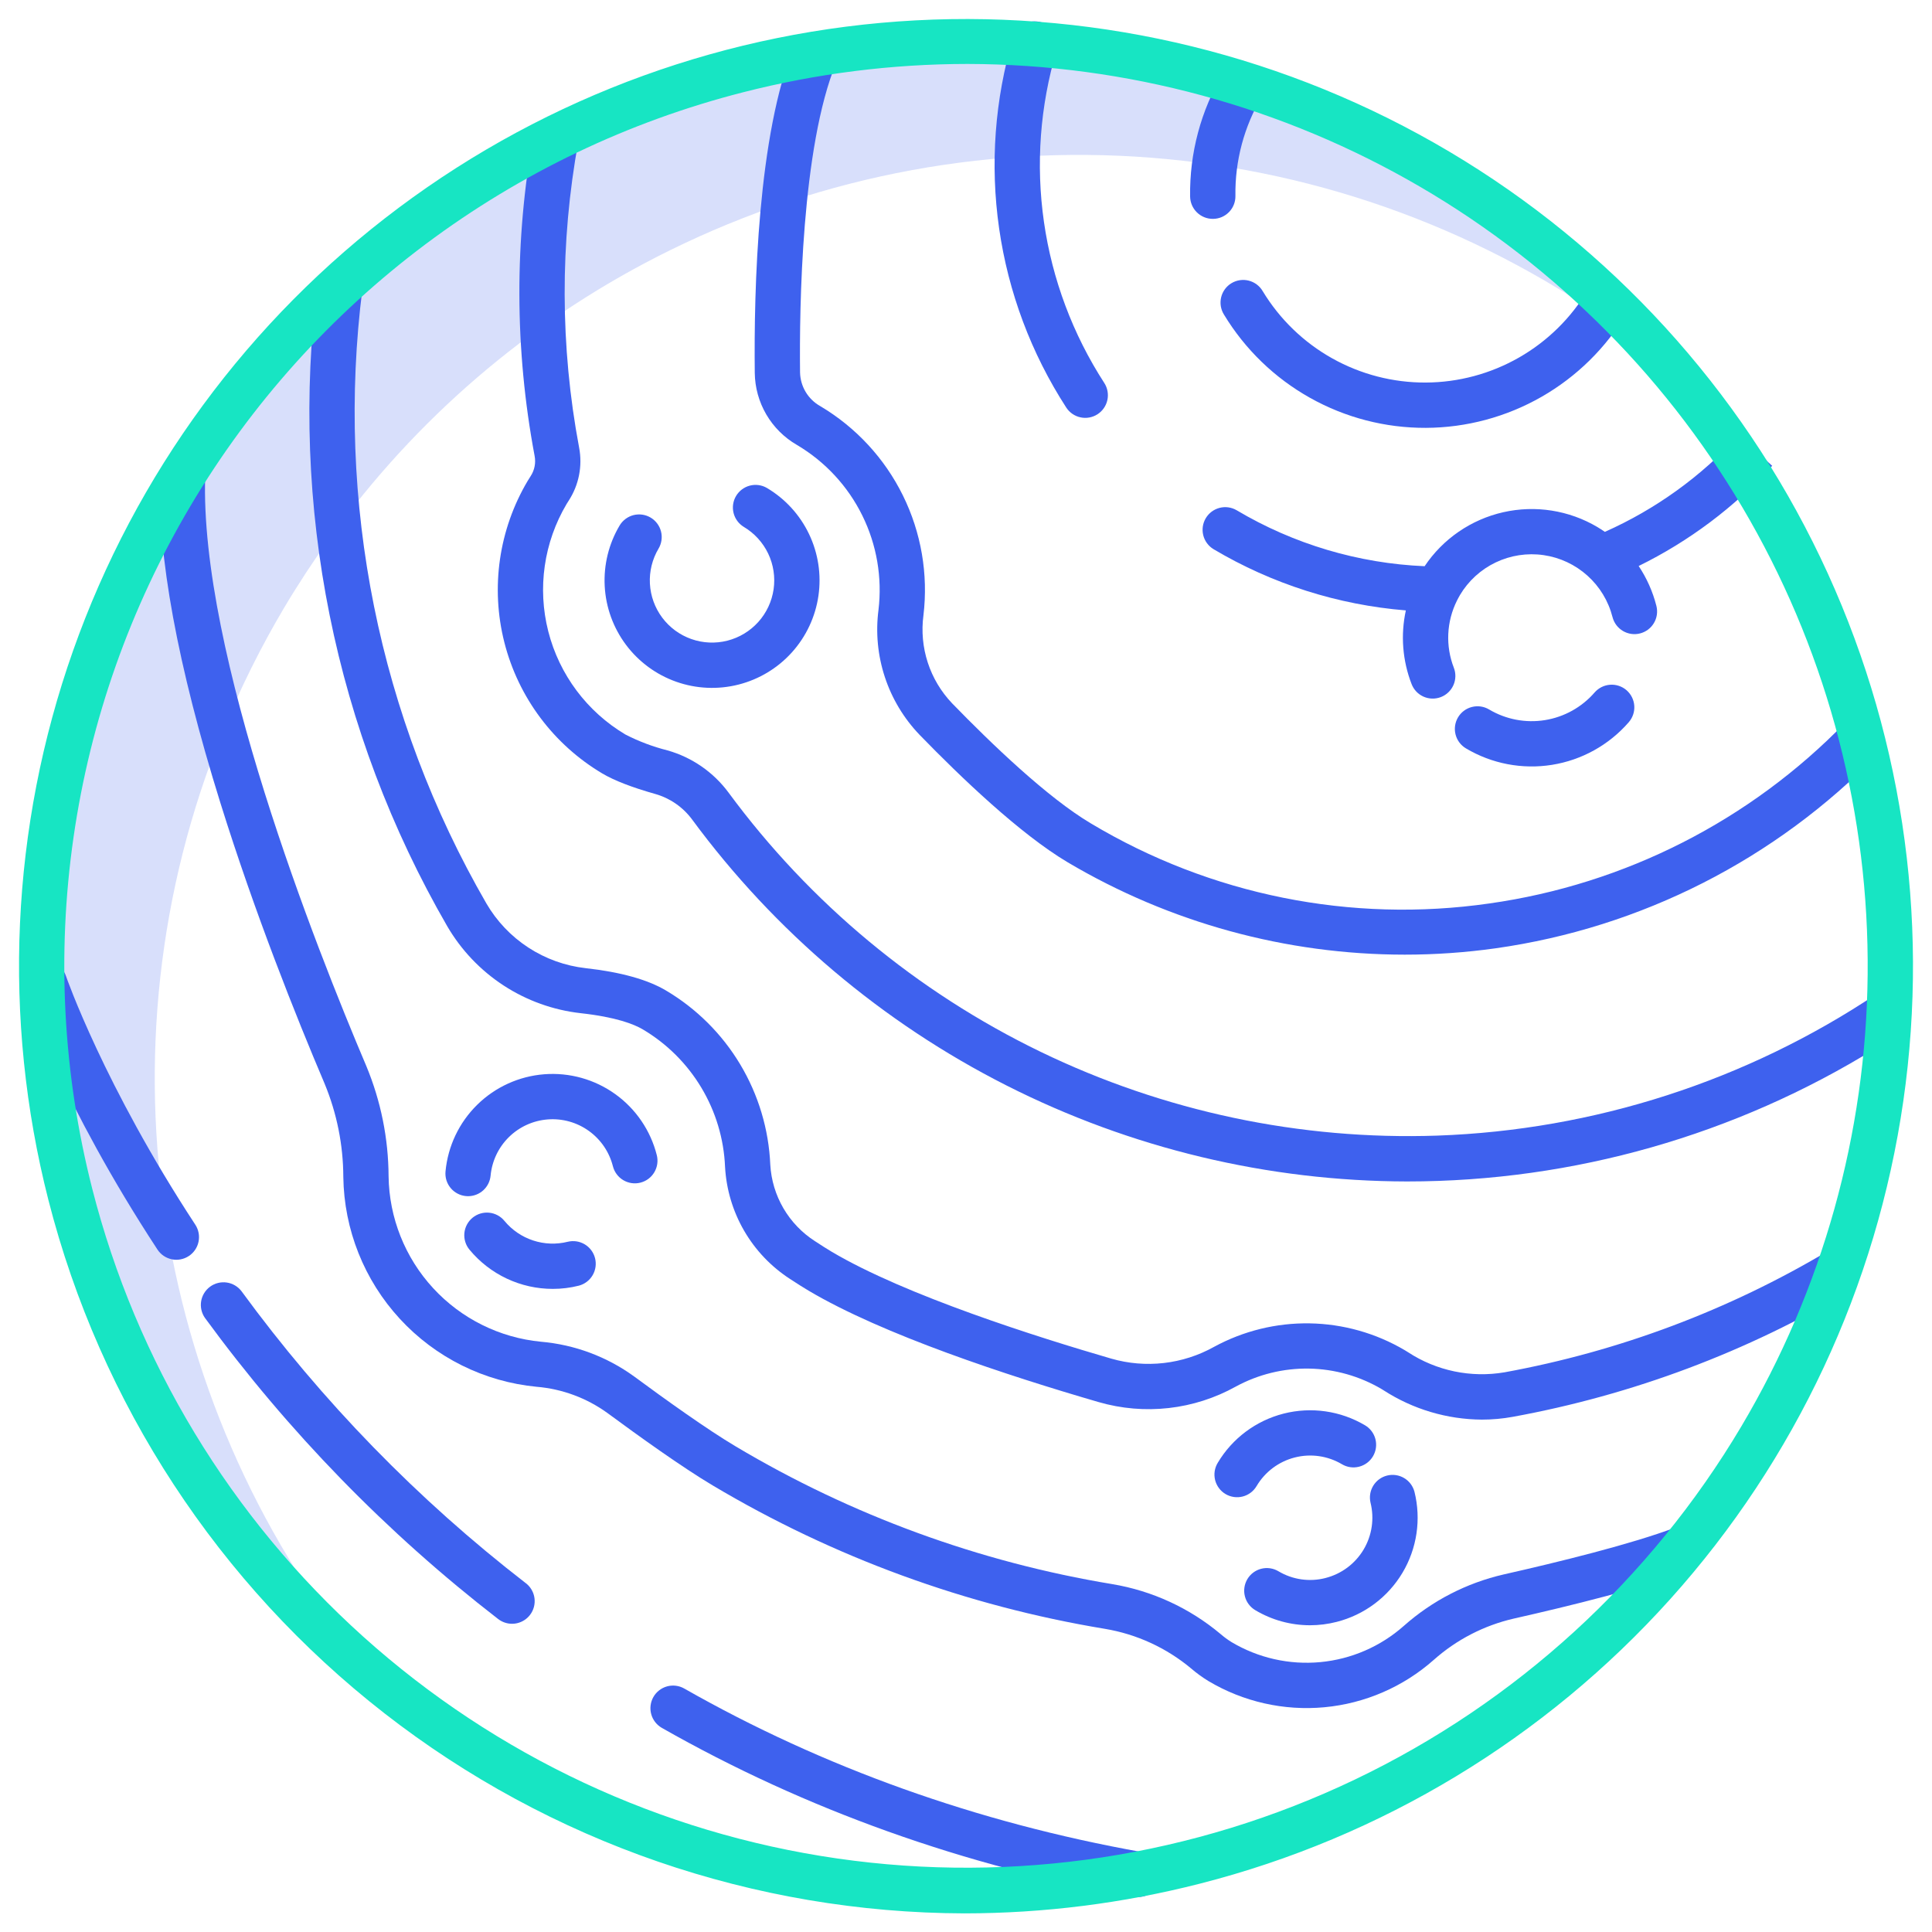
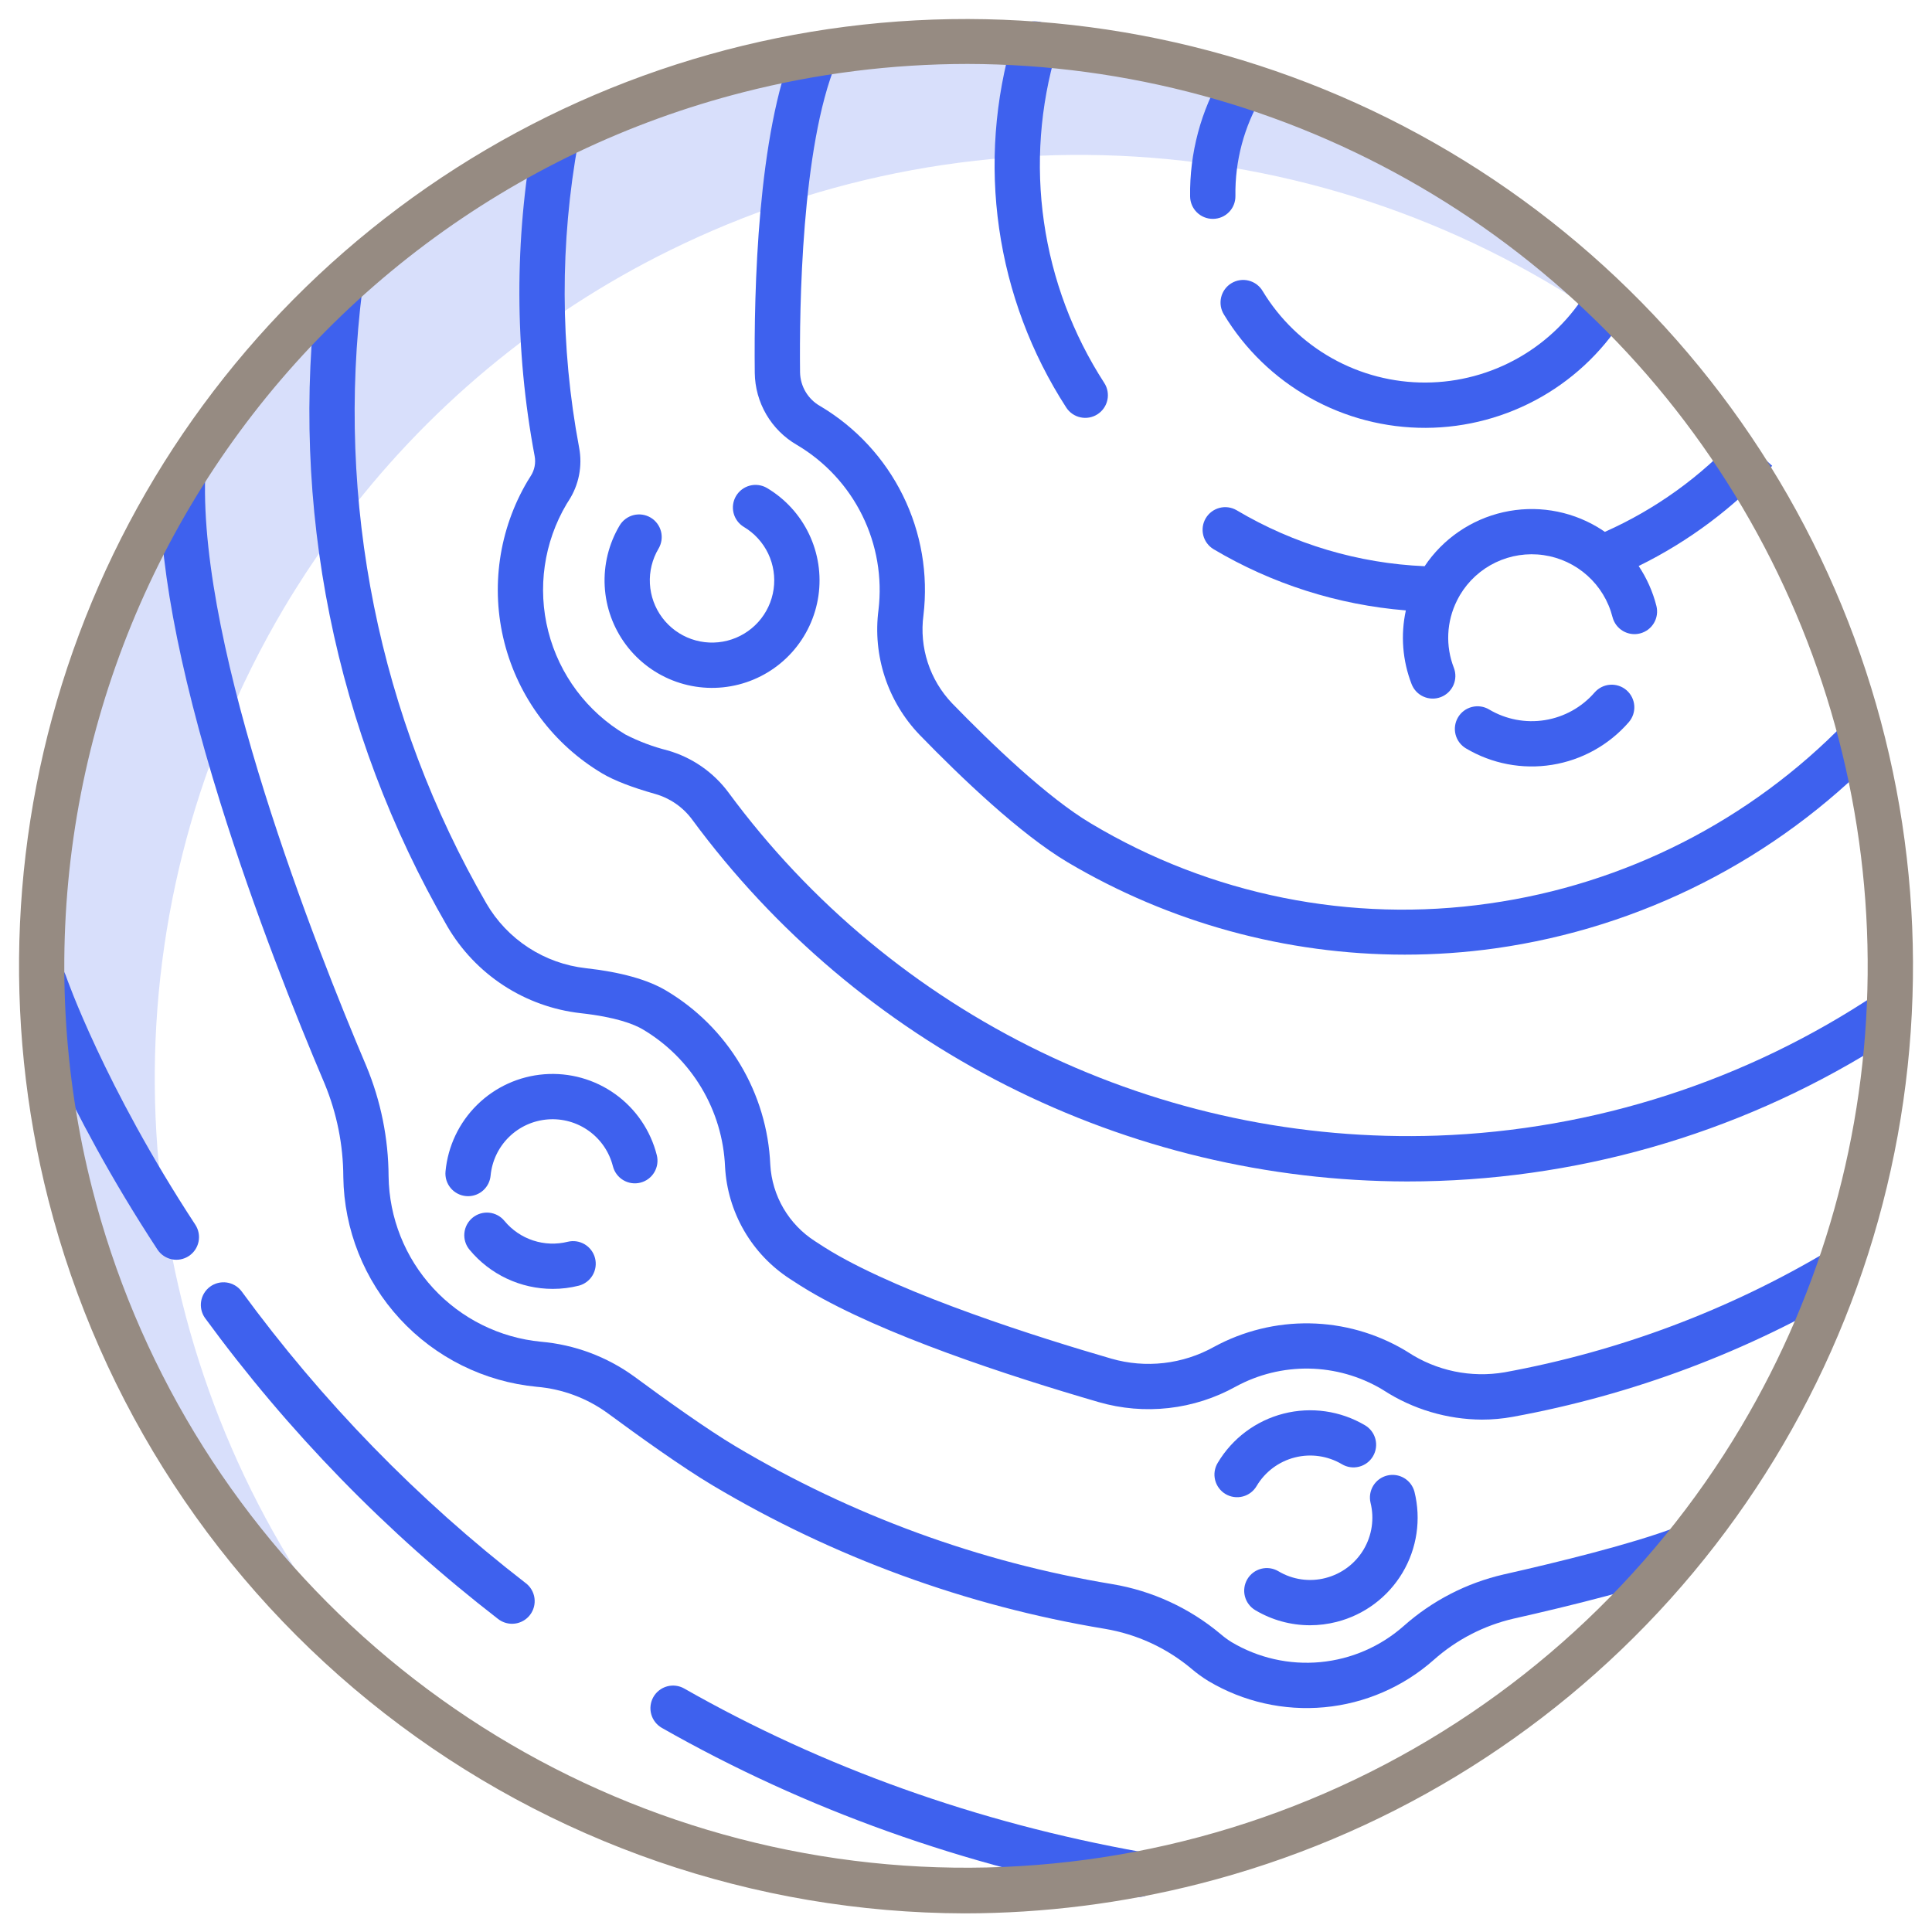
<svg xmlns="http://www.w3.org/2000/svg" viewBox="0 0 144 144" fill="none">
-   <path d="M107.173 12.76C91.709 3.554 73.253 0.773 55.763 5.013C38.272 9.253 23.139 20.177 13.607 35.443C13.317 35.899 13.035 36.36 12.761 36.827C-4.714 66.258 2.253 103.416 27.643 124.723C11.482 105.458 6.865 78.37 16.609 54.487C17.909 51.304 19.442 48.221 21.198 45.264C21.474 44.798 21.756 44.336 22.045 43.881C23.046 42.278 24.11 40.737 25.219 39.246C31.69 30.529 40.145 23.48 49.883 18.681C61.376 13.001 74.225 10.638 86.987 11.858C99.749 13.078 111.919 17.831 122.128 25.586C123.04 26.277 123.93 26.988 124.797 27.72C119.808 21.775 113.849 16.717 107.173 12.76V12.76Z" fill="#3E61EE" fill-opacity="0.2" />
-   <path d="M93.469 4.867C93.279 4.754 93.068 4.68 92.848 4.648C92.629 4.616 92.406 4.628 92.191 4.683C91.976 4.738 91.774 4.835 91.597 4.968C91.419 5.101 91.27 5.267 91.157 5.458C89.505 8.236 88.656 11.418 88.704 14.65C88.711 15.094 88.892 15.516 89.207 15.827C89.523 16.138 89.948 16.313 90.392 16.313H90.42C90.642 16.311 90.861 16.264 91.065 16.177C91.269 16.089 91.454 15.961 91.608 15.802C91.763 15.642 91.884 15.454 91.965 15.247C92.046 15.04 92.085 14.82 92.081 14.598C92.042 11.99 92.727 9.423 94.061 7.181C94.174 6.99 94.249 6.779 94.28 6.56C94.312 6.34 94.3 6.116 94.245 5.901C94.19 5.686 94.093 5.484 93.96 5.307C93.827 5.13 93.66 4.98 93.469 4.867V4.867Z" fill="#3E61EE" />
-   <path d="M120.662 21.011C120.471 20.898 120.26 20.824 120.041 20.792C119.821 20.761 119.598 20.773 119.383 20.827C119.169 20.882 118.967 20.979 118.789 21.112C118.612 21.245 118.462 21.411 118.349 21.602C117.103 23.699 115.335 25.438 113.217 26.649C111.099 27.86 108.703 28.503 106.263 28.513C103.824 28.524 101.423 27.902 99.294 26.709C97.166 25.517 95.383 23.793 94.118 21.706C94.006 21.512 93.856 21.343 93.677 21.207C93.499 21.072 93.295 20.974 93.078 20.918C92.861 20.862 92.635 20.85 92.413 20.883C92.191 20.915 91.978 20.992 91.786 21.108C91.594 21.223 91.427 21.376 91.295 21.557C91.163 21.738 91.068 21.944 91.016 22.162C90.965 22.38 90.957 22.606 90.993 22.828C91.03 23.049 91.11 23.26 91.229 23.45C92.795 26.037 95.004 28.174 97.641 29.652C100.278 31.131 103.253 31.902 106.276 31.89C109.299 31.877 112.268 31.081 114.892 29.58C117.517 28.079 119.708 25.923 121.251 23.324C121.364 23.133 121.439 22.922 121.471 22.703C121.502 22.483 121.49 22.26 121.436 22.045C121.381 21.831 121.284 21.629 121.152 21.451C121.019 21.274 120.852 21.124 120.662 21.011V21.011Z" fill="#3E61EE" />
-   <path d="M77.613 1.663C77.184 1.535 76.722 1.583 76.328 1.796C75.935 2.009 75.642 2.37 75.514 2.798C74.142 7.408 73.785 12.259 74.468 17.019C75.151 21.78 76.858 26.335 79.47 30.373C79.59 30.559 79.746 30.72 79.928 30.846C80.111 30.972 80.316 31.061 80.533 31.107C80.749 31.154 80.973 31.158 81.191 31.118C81.409 31.078 81.617 30.996 81.803 30.876C81.989 30.755 82.15 30.6 82.276 30.418C82.402 30.235 82.491 30.03 82.538 29.813C82.585 29.597 82.588 29.373 82.548 29.155C82.509 28.937 82.426 28.729 82.306 28.543C79.958 24.914 78.424 20.82 77.81 16.542C77.195 12.264 77.516 7.904 78.749 3.762C78.812 3.55 78.833 3.327 78.81 3.106C78.787 2.886 78.721 2.672 78.615 2.477C78.51 2.282 78.367 2.11 78.195 1.97C78.023 1.831 77.825 1.726 77.613 1.663V1.663Z" fill="#3E61EE" />
+   <path d="M107.173 12.76C91.709 3.554 73.253 0.773 55.763 5.013C38.272 9.253 23.139 20.177 13.607 35.443C13.317 35.899 13.035 36.36 12.761 36.827C-4.714 66.258 2.253 103.416 27.643 124.723C11.482 105.458 6.865 78.37 16.609 54.487C17.909 51.304 19.442 48.221 21.198 45.264C21.474 44.798 21.756 44.336 22.045 43.881C23.046 42.278 24.11 40.737 25.219 39.246C31.69 30.529 40.145 23.48 49.883 18.681C61.376 13.001 74.225 10.638 86.987 11.858C99.749 13.078 111.919 17.831 122.128 25.586C123.04 26.277 123.93 26.988 124.797 27.72C119.808 21.775 113.849 16.717 107.173 12.76Z" fill="#3E61EE" fill-opacity="0.2" />
+   <path d="M93.469 4.867C93.279 4.754 93.068 4.68 92.848 4.648C92.629 4.616 92.406 4.628 92.191 4.683C91.976 4.738 91.774 4.835 91.597 4.968C91.419 5.101 91.27 5.267 91.157 5.458C89.505 8.236 88.656 11.418 88.704 14.65C88.711 15.094 88.892 15.516 89.207 15.827C89.523 16.138 89.948 16.313 90.392 16.313H90.42C90.642 16.311 90.861 16.264 91.065 16.177C91.269 16.089 91.454 15.961 91.608 15.802C91.763 15.642 91.884 15.454 91.965 15.247C92.046 15.04 92.085 14.82 92.081 14.598C92.042 11.99 92.727 9.423 94.061 7.181C94.174 6.99 94.249 6.779 94.28 6.56C94.312 6.34 94.3 6.116 94.245 5.901C94.19 5.686 94.093 5.484 93.96 5.307C93.827 5.13 93.66 4.98 93.469 4.867Z" fill="#3E61EE" />
+   <path d="M120.662 21.011C120.471 20.898 120.26 20.824 120.041 20.792C119.821 20.761 119.598 20.773 119.383 20.827C119.169 20.882 118.967 20.979 118.789 21.112C118.612 21.245 118.462 21.411 118.349 21.602C117.103 23.699 115.335 25.438 113.217 26.649C111.099 27.86 108.703 28.503 106.263 28.513C103.824 28.524 101.423 27.902 99.294 26.709C97.166 25.517 95.383 23.793 94.118 21.706C94.006 21.512 93.856 21.343 93.677 21.207C93.499 21.072 93.295 20.974 93.078 20.918C92.861 20.862 92.635 20.85 92.413 20.883C92.191 20.915 91.978 20.992 91.786 21.108C91.594 21.223 91.427 21.376 91.295 21.557C91.163 21.738 91.068 21.944 91.016 22.162C90.965 22.38 90.957 22.606 90.993 22.828C91.03 23.049 91.11 23.26 91.229 23.45C92.795 26.037 95.004 28.174 97.641 29.652C100.278 31.131 103.253 31.902 106.276 31.89C109.299 31.877 112.268 31.081 114.892 29.58C117.517 28.079 119.708 25.923 121.251 23.324C121.364 23.133 121.439 22.922 121.471 22.703C121.502 22.483 121.49 22.26 121.436 22.045C121.381 21.831 121.284 21.629 121.152 21.451C121.019 21.274 120.852 21.124 120.662 21.011Z" fill="#3E61EE" />
+   <path d="M77.613 1.663C77.184 1.535 76.722 1.583 76.328 1.796C75.935 2.009 75.642 2.37 75.514 2.798C74.142 7.408 73.785 12.259 74.468 17.019C75.151 21.78 76.858 26.335 79.47 30.373C79.59 30.559 79.746 30.72 79.928 30.846C80.111 30.972 80.316 31.061 80.533 31.107C80.749 31.154 80.973 31.158 81.191 31.118C81.409 31.078 81.617 30.996 81.803 30.876C81.989 30.755 82.15 30.6 82.276 30.418C82.402 30.235 82.491 30.03 82.538 29.813C82.585 29.597 82.588 29.373 82.548 29.155C82.509 28.937 82.426 28.729 82.306 28.543C79.958 24.914 78.424 20.82 77.81 16.542C77.195 12.264 77.516 7.904 78.749 3.762C78.812 3.55 78.833 3.327 78.81 3.106C78.787 2.886 78.721 2.672 78.615 2.477C78.51 2.282 78.367 2.11 78.195 1.97C78.023 1.831 77.825 1.726 77.613 1.663Z" fill="#3E61EE" />
  <path d="M132.088 34.719L129.59 32.449C126.798 35.51 123.402 37.959 119.616 39.642C119.434 39.517 119.251 39.395 119.058 39.281C116.945 38.03 114.434 37.636 112.039 38.179C109.645 38.723 107.549 40.162 106.183 42.202C101.239 41.991 96.424 40.557 92.17 38.029C91.785 37.805 91.328 37.742 90.897 37.854C90.467 37.966 90.097 38.243 89.87 38.626C89.643 39.008 89.576 39.465 89.684 39.897C89.792 40.328 90.067 40.7 90.447 40.931C94.816 43.525 99.719 45.086 104.784 45.496C104.384 47.329 104.533 49.239 105.212 50.988C105.373 51.406 105.693 51.743 106.102 51.924C106.512 52.106 106.976 52.117 107.394 51.956C107.812 51.795 108.148 51.474 108.33 51.065C108.511 50.656 108.523 50.191 108.362 49.774C108.049 48.97 107.908 48.11 107.947 47.249C107.986 46.388 108.206 45.544 108.59 44.773C108.628 44.711 108.661 44.646 108.69 44.58C108.73 44.505 108.771 44.43 108.815 44.355C109.443 43.298 110.37 42.45 111.48 41.92C112.589 41.389 113.831 41.2 115.048 41.375C116.266 41.55 117.404 42.083 118.318 42.905C119.233 43.727 119.884 44.802 120.187 45.994C120.242 46.208 120.339 46.41 120.471 46.588C120.604 46.765 120.771 46.915 120.961 47.028C121.152 47.141 121.363 47.215 121.582 47.247C121.801 47.279 122.025 47.267 122.24 47.212C122.454 47.157 122.656 47.061 122.834 46.928C123.011 46.795 123.161 46.629 123.274 46.438C123.387 46.248 123.461 46.037 123.493 45.817C123.524 45.598 123.512 45.374 123.458 45.16C123.189 44.101 122.742 43.096 122.136 42.187C125.892 40.343 129.268 37.81 132.088 34.719Z" fill="#3E61EE" />
  <path d="M118.848 51.618C117.893 52.716 116.583 53.444 115.145 53.674C113.708 53.904 112.236 53.622 110.986 52.878C110.601 52.649 110.141 52.583 109.707 52.694C109.273 52.804 108.901 53.082 108.673 53.467C108.445 53.852 108.378 54.312 108.489 54.746C108.599 55.179 108.878 55.551 109.263 55.78C111.193 56.928 113.465 57.362 115.682 57.006C117.9 56.65 119.922 55.527 121.396 53.832C121.542 53.665 121.654 53.47 121.725 53.26C121.796 53.049 121.825 52.827 121.81 52.605C121.795 52.384 121.736 52.167 121.637 51.968C121.539 51.769 121.401 51.592 121.234 51.446C121.066 51.3 120.871 51.189 120.66 51.119C120.45 51.049 120.227 51.021 120.005 51.037C119.784 51.053 119.567 51.112 119.369 51.212C119.17 51.312 118.994 51.45 118.848 51.618Z" fill="#3E61EE" />
-   <path d="M81.303 61.369C78.075 59.452 73.897 55.442 70.96 52.417C70.138 51.553 69.519 50.517 69.15 49.383C68.781 48.249 68.671 47.047 68.828 45.865C69.194 42.802 68.663 39.699 67.299 36.932C65.936 34.165 63.798 31.853 61.147 30.277L61.122 30.262C60.678 30.01 60.307 29.646 60.046 29.207C59.785 28.769 59.642 28.27 59.631 27.759C59.578 22.916 59.733 10.971 62.328 4.668L59.206 3.383C56.478 10.013 56.186 21.524 56.256 27.797C56.27 28.886 56.566 29.952 57.115 30.892C57.665 31.832 58.449 32.613 59.391 33.159L59.424 33.179C61.514 34.421 63.198 36.243 64.272 38.424C65.347 40.604 65.765 43.05 65.477 45.464C65.259 47.145 65.421 48.853 65.951 50.463C66.481 52.073 67.365 53.544 68.538 54.767C71.617 57.94 76.032 62.164 79.58 64.271C87.185 68.775 95.86 71.152 104.699 71.154C106.966 71.154 109.23 70.996 111.474 70.681C122.323 69.148 132.353 64.047 139.983 56.183L137.554 53.839C130.449 61.162 121.108 65.912 111.004 67.339C100.712 68.821 90.224 66.712 81.303 61.369V61.369Z" fill="#3E61EE" />
-   <path d="M107.122 84.642C96.903 84.991 86.754 82.845 77.551 78.391C68.348 73.936 60.369 67.307 54.303 59.077C53.176 57.553 51.576 56.447 49.753 55.93C48.666 55.656 47.614 55.26 46.617 54.748C43.757 53.05 41.688 50.285 40.866 47.062C40.044 43.838 40.536 40.42 42.234 37.56C42.276 37.49 42.327 37.41 42.382 37.326C43.146 36.154 43.426 34.733 43.164 33.36C41.747 25.823 41.727 18.089 43.106 10.544L39.786 9.938C38.333 17.888 38.353 26.038 39.847 33.98C39.948 34.499 39.844 35.037 39.556 35.481C39.472 35.609 39.396 35.73 39.333 35.837C37.178 39.467 36.553 43.805 37.596 47.895C38.639 51.986 41.264 55.495 44.894 57.651C45.772 58.172 47.097 58.686 48.834 59.177C49.935 59.489 50.902 60.157 51.583 61.077C57.737 69.428 65.764 76.219 75.019 80.905C84.275 85.591 94.5 88.042 104.874 88.059C105.661 88.059 106.453 88.045 107.243 88.017C119.559 87.582 131.512 83.725 141.76 76.879L139.885 74.073C130.157 80.57 118.812 84.23 107.122 84.642V84.642Z" fill="#3E61EE" />
-   <path d="M48.495 38.578C48.304 38.465 48.093 38.391 47.874 38.359C47.654 38.328 47.431 38.34 47.216 38.394C47.002 38.449 46.8 38.546 46.622 38.679C46.445 38.812 46.295 38.978 46.182 39.169C45.373 40.531 44.987 42.103 45.071 43.686C45.155 45.268 45.707 46.79 46.656 48.059C47.605 49.328 48.91 50.287 50.404 50.814C51.898 51.342 53.516 51.414 55.051 51.023C56.587 50.632 57.972 49.794 59.031 48.615C60.09 47.436 60.776 45.97 61.002 44.402C61.228 42.833 60.984 41.233 60.3 39.803C59.617 38.373 58.525 37.179 57.162 36.37C56.778 36.146 56.32 36.083 55.889 36.195C55.459 36.307 55.09 36.584 54.862 36.967C54.635 37.349 54.568 37.806 54.676 38.238C54.784 38.669 55.059 39.041 55.439 39.272C56.227 39.74 56.859 40.432 57.255 41.259C57.65 42.086 57.791 43.013 57.66 43.92C57.529 44.828 57.132 45.676 56.519 46.358C55.906 47.04 55.104 47.525 54.216 47.751C53.327 47.978 52.392 47.936 51.527 47.63C50.662 47.325 49.907 46.77 49.358 46.036C48.809 45.302 48.489 44.421 48.44 43.505C48.391 42.59 48.615 41.68 49.083 40.892C49.196 40.701 49.271 40.49 49.303 40.271C49.335 40.051 49.323 39.828 49.268 39.613C49.214 39.398 49.117 39.196 48.984 39.019C48.852 38.841 48.685 38.691 48.495 38.578V38.578Z" fill="#3E61EE" />
-   <path d="M112.149 102.282C109.643 102.712 107.067 102.176 104.941 100.782C104.858 100.73 104.778 100.681 104.699 100.633C102.553 99.367 100.115 98.679 97.624 98.636C95.133 98.593 92.673 99.197 90.485 100.388C89.329 101.032 88.058 101.441 86.743 101.591C85.429 101.742 84.098 101.63 82.827 101.264C77.399 99.687 67.475 96.554 61.982 93.293C61.645 93.092 61.224 92.827 60.736 92.505C59.773 91.886 58.97 91.047 58.392 90.059C57.815 89.07 57.479 87.959 57.413 86.815C57.3 84.174 56.529 81.602 55.171 79.333C53.813 77.065 51.91 75.171 49.635 73.824C48.26 73.009 46.248 72.449 43.654 72.162C42.13 71.99 40.667 71.465 39.382 70.628C38.097 69.791 37.026 68.665 36.254 67.341C28.246 53.484 25.001 37.385 27.015 21.509L23.668 21.076C21.56 37.689 24.956 54.535 33.334 69.034C34.372 70.815 35.812 72.329 37.54 73.455C39.267 74.58 41.234 75.287 43.283 75.517C45.915 75.808 47.253 76.336 47.912 76.726C49.705 77.788 51.205 79.281 52.275 81.069C53.346 82.857 53.953 84.884 54.041 86.966C54.132 88.642 54.618 90.273 55.459 91.726C56.3 93.179 57.473 94.412 58.882 95.325C59.413 95.674 59.877 95.967 60.26 96.194C65.784 99.473 75.07 102.522 81.888 104.504C83.584 104.995 85.36 105.146 87.114 104.947C88.868 104.749 90.565 104.205 92.108 103.348C93.781 102.437 95.662 101.975 97.567 102.007C99.472 102.04 101.336 102.566 102.977 103.533C103.026 103.561 103.076 103.594 103.13 103.628C105.314 105.038 107.855 105.795 110.455 105.81C111.229 105.81 112 105.74 112.761 105.601C121.683 103.97 130.241 100.756 138.031 96.11L136.304 93.211C128.858 97.651 120.677 100.723 112.149 102.282V102.282Z" fill="#3E61EE" />
-   <path d="M112.069 117.351C109.308 117.987 106.751 119.305 104.631 121.186C102.894 122.724 100.713 123.669 98.403 123.885C96.093 124.101 93.774 123.576 91.782 122.387C91.493 122.206 91.219 122.004 90.962 121.781C88.655 119.849 85.874 118.569 82.906 118.072C72.99 116.433 63.469 112.951 54.835 107.807C52.696 106.537 49.539 104.272 47.267 102.595C45.229 101.116 42.827 100.221 40.318 100.004C37.24 99.708 34.378 98.286 32.283 96.011C30.187 93.736 29.005 90.768 28.963 87.675C28.95 84.854 28.386 82.062 27.303 79.457C23.543 70.609 14.846 48.61 15.295 35.452L11.922 35.337C11.716 41.352 13.232 49.597 16.425 59.839C18.992 68.069 22.068 75.768 24.197 80.776C25.108 82.979 25.581 85.338 25.589 87.722C25.642 91.646 27.143 95.413 29.803 98.299C32.462 101.186 36.094 102.989 40.001 103.363C41.899 103.522 43.718 104.195 45.263 105.31C47.597 107.032 50.853 109.367 53.112 110.71C62.107 116.069 72.026 119.696 82.355 121.404C84.729 121.802 86.954 122.827 88.799 124.374C89.194 124.712 89.616 125.018 90.059 125.29C92.665 126.845 95.698 127.531 98.719 127.248C101.74 126.966 104.592 125.729 106.864 123.718C108.558 122.212 110.603 121.155 112.812 120.644C116.958 119.709 122.63 118.316 126.106 116.994L124.907 113.839C121.614 115.09 116.108 116.439 112.069 117.351V117.351Z" fill="#3E61EE" />
+   <path d="M81.303 61.369C78.075 59.452 73.897 55.442 70.96 52.417C70.138 51.553 69.519 50.517 69.15 49.383C68.781 48.249 68.671 47.047 68.828 45.865C69.194 42.802 68.663 39.699 67.299 36.932C65.936 34.165 63.798 31.853 61.147 30.277L61.122 30.262C60.678 30.01 60.307 29.646 60.046 29.207C59.785 28.769 59.642 28.27 59.631 27.759C59.578 22.916 59.733 10.971 62.328 4.668L59.206 3.383C56.478 10.013 56.186 21.524 56.256 27.797C56.27 28.886 56.566 29.952 57.115 30.892C57.665 31.832 58.449 32.613 59.391 33.159L59.424 33.179C61.514 34.421 63.198 36.243 64.272 38.424C65.347 40.604 65.765 43.05 65.477 45.464C65.259 47.145 65.421 48.853 65.951 50.463C66.481 52.073 67.365 53.544 68.538 54.767C71.617 57.94 76.032 62.164 79.58 64.271C87.185 68.775 95.86 71.152 104.699 71.154C106.966 71.154 109.23 70.996 111.474 70.681C122.323 69.148 132.353 64.047 139.983 56.183L137.554 53.839C130.449 61.162 121.108 65.912 111.004 67.339C100.712 68.821 90.224 66.712 81.303 61.369Z" fill="#3E61EE" />
+   <path d="M107.122 84.642C96.903 84.991 86.754 82.845 77.551 78.391C68.348 73.936 60.369 67.307 54.303 59.077C53.176 57.553 51.576 56.447 49.753 55.93C48.666 55.656 47.614 55.26 46.617 54.748C43.757 53.05 41.688 50.285 40.866 47.062C40.044 43.838 40.536 40.42 42.234 37.56C42.276 37.49 42.327 37.41 42.382 37.326C43.146 36.154 43.426 34.733 43.164 33.36C41.747 25.823 41.727 18.089 43.106 10.544L39.786 9.938C38.333 17.888 38.353 26.038 39.847 33.98C39.948 34.499 39.844 35.037 39.556 35.481C39.472 35.609 39.396 35.73 39.333 35.837C37.178 39.467 36.553 43.805 37.596 47.895C38.639 51.986 41.264 55.495 44.894 57.651C45.772 58.172 47.097 58.686 48.834 59.177C49.935 59.489 50.902 60.157 51.583 61.077C57.737 69.428 65.764 76.219 75.019 80.905C84.275 85.591 94.5 88.042 104.874 88.059C105.661 88.059 106.453 88.045 107.243 88.017C119.559 87.582 131.512 83.725 141.76 76.879L139.885 74.073C130.157 80.57 118.812 84.23 107.122 84.642Z" fill="#3E61EE" />
+   <path d="M48.495 38.578C48.304 38.465 48.093 38.391 47.874 38.359C47.654 38.328 47.431 38.34 47.216 38.394C47.002 38.449 46.8 38.546 46.622 38.679C46.445 38.812 46.295 38.978 46.182 39.169C45.373 40.531 44.987 42.103 45.071 43.686C45.155 45.268 45.707 46.79 46.656 48.059C47.605 49.328 48.91 50.287 50.404 50.814C51.898 51.342 53.516 51.414 55.051 51.023C56.587 50.632 57.972 49.794 59.031 48.615C60.09 47.436 60.776 45.97 61.002 44.402C61.228 42.833 60.984 41.233 60.3 39.803C59.617 38.373 58.525 37.179 57.162 36.37C56.778 36.146 56.32 36.083 55.889 36.195C55.459 36.307 55.09 36.584 54.862 36.967C54.635 37.349 54.568 37.806 54.676 38.238C54.784 38.669 55.059 39.041 55.439 39.272C56.227 39.74 56.859 40.432 57.255 41.259C57.65 42.086 57.791 43.013 57.66 43.92C57.529 44.828 57.132 45.676 56.519 46.358C55.906 47.04 55.104 47.525 54.216 47.751C53.327 47.978 52.392 47.936 51.527 47.63C50.662 47.325 49.907 46.77 49.358 46.036C48.809 45.302 48.489 44.421 48.44 43.505C48.391 42.59 48.615 41.68 49.083 40.892C49.196 40.701 49.271 40.49 49.303 40.271C49.335 40.051 49.323 39.828 49.268 39.613C49.214 39.398 49.117 39.196 48.984 39.019C48.852 38.841 48.685 38.691 48.495 38.578Z" fill="#3E61EE" />
+   <path d="M112.149 102.282C109.643 102.712 107.067 102.176 104.941 100.782C104.858 100.73 104.778 100.681 104.699 100.633C102.553 99.367 100.115 98.679 97.624 98.636C95.133 98.593 92.673 99.197 90.485 100.388C89.329 101.032 88.058 101.441 86.743 101.591C85.429 101.742 84.098 101.63 82.827 101.264C77.399 99.687 67.475 96.554 61.982 93.293C61.645 93.092 61.224 92.827 60.736 92.505C59.773 91.886 58.97 91.047 58.392 90.059C57.815 89.07 57.479 87.959 57.413 86.815C57.3 84.174 56.529 81.602 55.171 79.333C53.813 77.065 51.91 75.171 49.635 73.824C48.26 73.009 46.248 72.449 43.654 72.162C42.13 71.99 40.667 71.465 39.382 70.628C38.097 69.791 37.026 68.665 36.254 67.341C28.246 53.484 25.001 37.385 27.015 21.509L23.668 21.076C21.56 37.689 24.956 54.535 33.334 69.034C34.372 70.815 35.812 72.329 37.54 73.455C39.267 74.58 41.234 75.287 43.283 75.517C45.915 75.808 47.253 76.336 47.912 76.726C49.705 77.788 51.205 79.281 52.275 81.069C53.346 82.857 53.953 84.884 54.041 86.966C54.132 88.642 54.618 90.273 55.459 91.726C56.3 93.179 57.473 94.412 58.882 95.325C59.413 95.674 59.877 95.967 60.26 96.194C65.784 99.473 75.07 102.522 81.888 104.504C83.584 104.995 85.36 105.146 87.114 104.947C88.868 104.749 90.565 104.205 92.108 103.348C93.781 102.437 95.662 101.975 97.567 102.007C99.472 102.04 101.336 102.566 102.977 103.533C103.026 103.561 103.076 103.594 103.13 103.628C105.314 105.038 107.855 105.795 110.455 105.81C111.229 105.81 112 105.74 112.761 105.601C121.683 103.97 130.241 100.756 138.031 96.11L136.304 93.211C128.858 97.651 120.677 100.723 112.149 102.282Z" fill="#3E61EE" />
+   <path d="M112.069 117.351C109.308 117.987 106.751 119.305 104.631 121.186C102.894 122.724 100.713 123.669 98.403 123.885C96.093 124.101 93.774 123.576 91.782 122.387C91.493 122.206 91.219 122.004 90.962 121.781C88.655 119.849 85.874 118.569 82.906 118.072C72.99 116.433 63.469 112.951 54.835 107.807C52.696 106.537 49.539 104.271 47.267 102.595C45.229 101.116 42.827 100.221 40.318 100.004C37.24 99.708 34.378 98.286 32.283 96.011C30.187 93.736 29.005 90.768 28.963 87.675C28.95 84.854 28.386 82.062 27.303 79.457C23.543 70.609 14.846 48.61 15.295 35.452L11.922 35.337C11.716 41.352 13.232 49.597 16.425 59.839C18.992 68.069 22.068 75.768 24.197 80.776C25.108 82.979 25.581 85.338 25.589 87.722C25.642 91.646 27.143 95.413 29.803 98.299C32.462 101.186 36.094 102.989 40.001 103.363C41.899 103.522 43.718 104.195 45.263 105.31C47.597 107.032 50.853 109.367 53.112 110.71C62.107 116.069 72.026 119.696 82.355 121.404C84.729 121.802 86.954 122.827 88.799 124.374C89.194 124.712 89.616 125.018 90.059 125.29C92.665 126.845 95.698 127.531 98.719 127.248C101.74 126.966 104.592 125.729 106.864 123.718C108.558 122.212 110.603 121.155 112.812 120.644C116.958 119.709 122.63 118.316 126.106 116.994L124.907 113.839C121.614 115.09 116.108 116.439 112.069 117.351Z" fill="#3E61EE" />
  <path d="M45.681 86.921C45.735 87.136 45.831 87.339 45.963 87.517C46.095 87.696 46.261 87.846 46.452 87.96C46.642 88.074 46.853 88.149 47.073 88.182C47.292 88.214 47.516 88.203 47.731 88.148C47.946 88.094 48.149 87.998 48.327 87.865C48.505 87.732 48.655 87.566 48.768 87.375C48.882 87.184 48.956 86.973 48.988 86.754C49.02 86.534 49.008 86.31 48.953 86.095C48.49 84.263 47.395 82.653 45.86 81.551C44.326 80.448 42.451 79.923 40.567 80.069C38.683 80.214 36.911 81.021 35.564 82.347C34.217 83.672 33.382 85.431 33.206 87.312C33.185 87.533 33.208 87.755 33.273 87.967C33.339 88.179 33.445 88.376 33.587 88.546C33.728 88.717 33.902 88.858 34.098 88.961C34.294 89.065 34.508 89.129 34.729 89.149C34.782 89.154 34.835 89.157 34.888 89.157C35.308 89.156 35.713 88.999 36.023 88.716C36.333 88.433 36.527 88.044 36.566 87.626C36.668 86.537 37.152 85.519 37.931 84.752C38.711 83.985 39.737 83.519 40.827 83.435C41.918 83.35 43.003 83.654 43.891 84.293C44.779 84.931 45.413 85.862 45.681 86.923V86.921Z" fill="#3E61EE" />
  <path d="M42.32 92.553C41.467 92.766 40.571 92.733 39.736 92.458C38.901 92.184 38.161 91.679 37.6 91.001C37.46 90.829 37.287 90.686 37.091 90.581C36.895 90.475 36.681 90.41 36.459 90.388C36.238 90.366 36.015 90.388 35.802 90.452C35.589 90.517 35.391 90.623 35.22 90.764C35.048 90.905 34.906 91.079 34.802 91.275C34.697 91.472 34.633 91.687 34.612 91.908C34.591 92.13 34.614 92.353 34.68 92.565C34.745 92.778 34.852 92.975 34.995 93.146C35.751 94.06 36.699 94.795 37.773 95.3C38.846 95.805 40.017 96.067 41.203 96.066C41.859 96.067 42.512 95.986 43.148 95.825C43.577 95.711 43.944 95.433 44.17 95.05C44.395 94.667 44.461 94.211 44.352 93.78C44.243 93.35 43.969 92.979 43.589 92.749C43.209 92.52 42.753 92.449 42.321 92.553H42.32Z" fill="#3E61EE" />
  <path d="M98.796 117.616C98.206 117.769 97.592 117.802 96.989 117.715C96.386 117.628 95.806 117.423 95.284 117.11C95.093 116.997 94.882 116.923 94.663 116.891C94.443 116.859 94.22 116.871 94.005 116.926C93.79 116.981 93.588 117.077 93.411 117.21C93.234 117.343 93.084 117.509 92.971 117.7C92.858 117.89 92.783 118.101 92.752 118.32C92.72 118.54 92.732 118.763 92.787 118.978C92.841 119.193 92.938 119.395 93.071 119.572C93.203 119.749 93.37 119.899 93.56 120.012C94.793 120.748 96.201 121.136 97.637 121.137C98.309 121.137 98.979 121.052 99.63 120.885C101.682 120.362 103.443 119.048 104.529 117.231C105.615 115.413 105.937 113.239 105.425 111.185C105.312 110.756 105.034 110.389 104.653 110.164C104.271 109.938 103.816 109.872 103.386 109.979C102.956 110.086 102.585 110.358 102.354 110.736C102.123 111.114 102.05 111.569 102.15 112C102.447 113.189 102.26 114.447 101.632 115.5C101.003 116.552 99.984 117.312 98.796 117.615V117.616Z" fill="#3E61EE" />
  <path d="M101.741 106.233C99.914 105.151 97.731 104.838 95.673 105.362C93.614 105.887 91.848 107.207 90.762 109.032C90.646 109.223 90.57 109.435 90.536 109.655C90.503 109.875 90.514 110.1 90.568 110.316C90.622 110.532 90.719 110.736 90.852 110.914C90.985 111.093 91.152 111.244 91.344 111.358C91.535 111.471 91.747 111.546 91.968 111.577C92.189 111.609 92.413 111.596 92.629 111.54C92.845 111.484 93.047 111.386 93.225 111.251C93.402 111.116 93.552 110.948 93.664 110.755C94.292 109.698 95.315 108.934 96.507 108.631C97.698 108.327 98.962 108.508 100.02 109.135C100.405 109.364 100.865 109.43 101.298 109.319C101.732 109.209 102.104 108.931 102.332 108.546C102.561 108.161 102.627 107.701 102.517 107.267C102.406 106.834 102.128 106.462 101.743 106.233H101.741Z" fill="#3E61EE" />
-   <path d="M85.109 138.042C72.828 135.845 61.352 131.744 51.001 125.854C50.808 125.744 50.596 125.673 50.376 125.646C50.156 125.618 49.933 125.634 49.719 125.693C49.505 125.752 49.305 125.852 49.13 125.988C48.955 126.124 48.809 126.293 48.699 126.486C48.59 126.678 48.519 126.891 48.492 127.111C48.464 127.33 48.48 127.554 48.539 127.767C48.597 127.981 48.698 128.181 48.834 128.356C48.97 128.531 49.139 128.677 49.331 128.787C60.018 134.868 71.855 139.1 84.514 141.364C84.734 141.405 84.959 141.403 85.177 141.356C85.395 141.31 85.601 141.221 85.785 141.095C85.968 140.968 86.125 140.807 86.246 140.619C86.366 140.432 86.448 140.222 86.488 140.003C86.527 139.783 86.522 139.558 86.474 139.341C86.426 139.123 86.335 138.917 86.207 138.735C86.079 138.553 85.916 138.397 85.727 138.279C85.539 138.16 85.329 138.079 85.109 138.042V138.042Z" fill="#3E61EE" />
+   <path d="M85.109 138.042C72.828 135.845 61.352 131.744 51.001 125.854C50.808 125.744 50.596 125.673 50.376 125.646C50.156 125.618 49.933 125.634 49.719 125.693C49.505 125.752 49.305 125.852 49.13 125.988C48.955 126.124 48.809 126.293 48.699 126.486C48.59 126.678 48.519 126.891 48.492 127.111C48.464 127.33 48.48 127.554 48.539 127.767C48.597 127.981 48.698 128.181 48.834 128.356C48.97 128.531 49.139 128.677 49.331 128.787C60.018 134.868 71.855 139.1 84.514 141.364C84.734 141.405 84.959 141.403 85.177 141.356C85.395 141.31 85.601 141.221 85.785 141.095C85.968 140.968 86.125 140.807 86.246 140.619C86.366 140.432 86.448 140.222 86.488 140.003C86.527 139.783 86.522 139.558 86.474 139.341C86.426 139.123 86.335 138.917 86.207 138.735C86.079 138.553 85.916 138.397 85.727 138.279C85.539 138.16 85.329 138.079 85.109 138.042Z" fill="#3E61EE" />
  <path d="M39.182 117.995C31.134 111.772 24.002 104.447 17.997 96.235C17.728 95.885 17.333 95.653 16.896 95.591C16.459 95.529 16.015 95.64 15.659 95.901C15.303 96.163 15.063 96.553 14.992 96.989C14.921 97.424 15.023 97.871 15.277 98.232C21.469 106.7 28.824 114.252 37.123 120.668C37.299 120.805 37.5 120.907 37.715 120.966C37.929 121.026 38.154 121.042 38.375 121.014C38.596 120.986 38.809 120.915 39.003 120.804C39.196 120.694 39.366 120.546 39.502 120.369C39.638 120.192 39.737 119.991 39.795 119.775C39.852 119.56 39.867 119.335 39.837 119.115C39.807 118.894 39.734 118.681 39.622 118.489C39.509 118.296 39.36 118.128 39.182 117.993V117.995Z" fill="#3E61EE" />
-   <path d="M4.91 72.731C4.765 72.307 4.458 71.958 4.056 71.761C3.654 71.564 3.19 71.535 2.767 71.68C2.343 71.825 1.995 72.132 1.797 72.534C1.6 72.935 1.571 73.399 1.716 73.823C1.833 74.166 4.669 82.356 11.739 93.139C11.985 93.511 12.369 93.771 12.806 93.861C13.243 93.951 13.698 93.864 14.071 93.619C14.445 93.374 14.706 92.992 14.797 92.555C14.889 92.118 14.804 91.663 14.561 91.288C7.757 80.91 4.948 72.843 4.91 72.731V72.731Z" fill="#3E61EE" />
-   <path d="M108.034 11.308C96.031 4.182 82.183 0.775 68.243 1.518C54.303 2.262 40.897 7.122 29.719 15.485C18.541 23.847 10.095 35.336 5.446 48.5C0.798 61.663 0.158 75.909 3.606 89.436C7.483 104.613 16.292 118.071 28.65 127.697C41.008 137.322 56.214 142.569 71.878 142.612C77.8 142.608 83.698 141.863 89.436 140.396C102.963 136.947 115.164 129.565 124.496 119.182C133.828 108.799 139.871 95.883 141.862 82.065C143.853 68.248 141.701 54.151 135.68 41.556C129.659 28.961 120.038 18.435 108.034 11.308V11.308ZM129.79 106.313C123.004 117.742 112.981 126.903 100.989 132.636C88.996 138.37 75.573 140.418 62.416 138.522C49.259 136.627 36.96 130.872 27.074 121.986C17.188 113.101 10.159 101.483 6.875 88.602C4.695 80.05 4.22 71.152 5.479 62.416C6.737 53.68 9.704 45.278 14.21 37.689C18.716 30.1 24.672 23.473 31.739 18.186C38.806 12.899 46.846 9.055 55.398 6.875C60.861 5.477 66.478 4.769 72.117 4.766C83.975 4.791 95.616 7.952 105.858 13.928C116.101 19.904 124.58 28.483 130.436 38.795C136.292 49.106 139.317 60.783 139.204 72.641C139.09 84.498 135.843 96.115 129.79 106.313V106.313Z" fill="#17E5C3" />
+   <path d="M4.91 72.731C4.765 72.307 4.458 71.958 4.056 71.761C3.654 71.564 3.19 71.535 2.767 71.68C2.343 71.825 1.995 72.132 1.797 72.534C1.6 72.935 1.571 73.399 1.716 73.823C1.833 74.166 4.669 82.356 11.739 93.139C11.985 93.511 12.369 93.771 12.806 93.861C13.243 93.951 13.698 93.864 14.071 93.619C14.445 93.374 14.706 92.992 14.797 92.555C14.889 92.118 14.804 91.663 14.561 91.288C7.757 80.91 4.948 72.843 4.91 72.731Z" fill="#3E61EE" />
+   <path d="M108.034 11.308C96.031 4.182 82.183 0.775 68.243 1.518C54.303 2.262 40.897 7.122 29.719 15.485C18.541 23.847 10.095 35.336 5.446 48.5C0.798 61.663 0.158 75.909 3.606 89.436C7.483 104.613 16.292 118.071 28.65 127.697C41.008 137.322 56.214 142.569 71.878 142.612C77.8 142.608 83.698 141.863 89.436 140.396C102.963 136.947 115.164 129.565 124.496 119.182C133.828 108.799 139.871 95.883 141.862 82.065C143.853 68.248 141.701 54.151 135.68 41.556C129.659 28.961 120.038 18.435 108.034 11.308ZM129.79 106.313C123.004 117.742 112.981 126.903 100.989 132.636C88.996 138.37 75.573 140.418 62.416 138.522C49.259 136.627 36.96 130.872 27.074 121.986C17.188 113.101 10.159 101.483 6.875 88.602C4.695 80.05 4.22 71.152 5.479 62.416C6.737 53.68 9.704 45.278 14.21 37.689C18.716 30.1 24.672 23.473 31.739 18.186C38.806 12.899 46.846 9.055 55.398 6.875C60.861 5.477 66.478 4.769 72.117 4.766C83.975 4.791 95.616 7.952 105.858 13.928C116.101 19.904 124.58 28.483 130.436 38.795C136.292 49.106 139.317 60.783 139.204 72.641C139.09 84.498 135.843 96.115 129.79 106.313Z" fill="#968B82" />
</svg>
